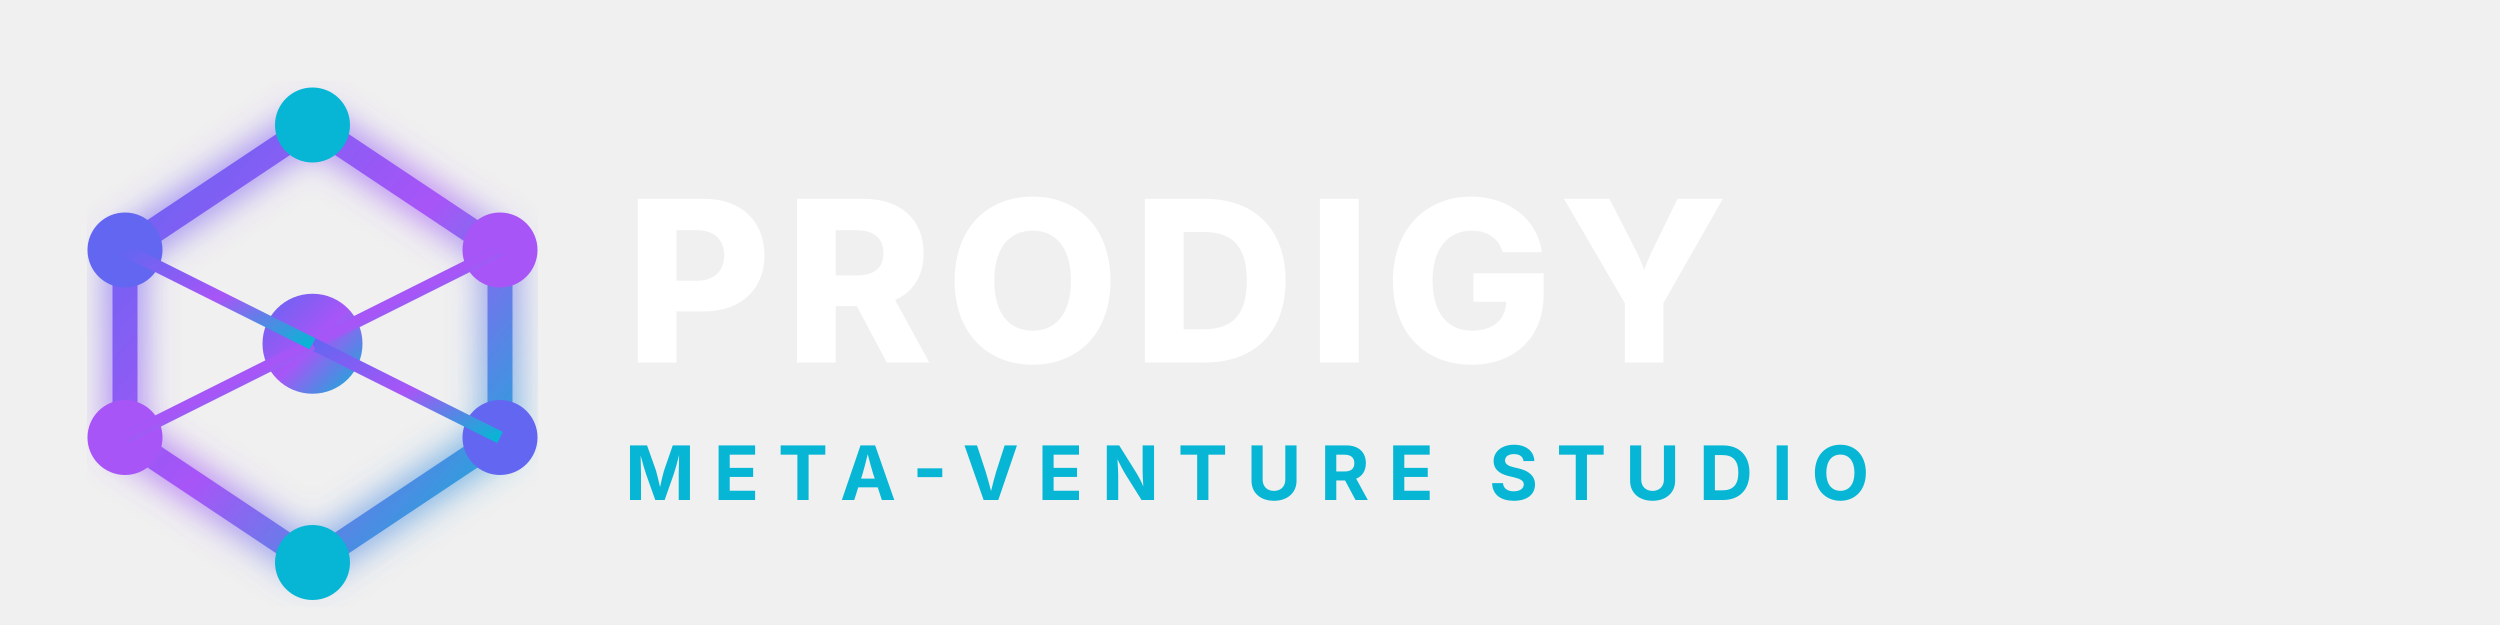
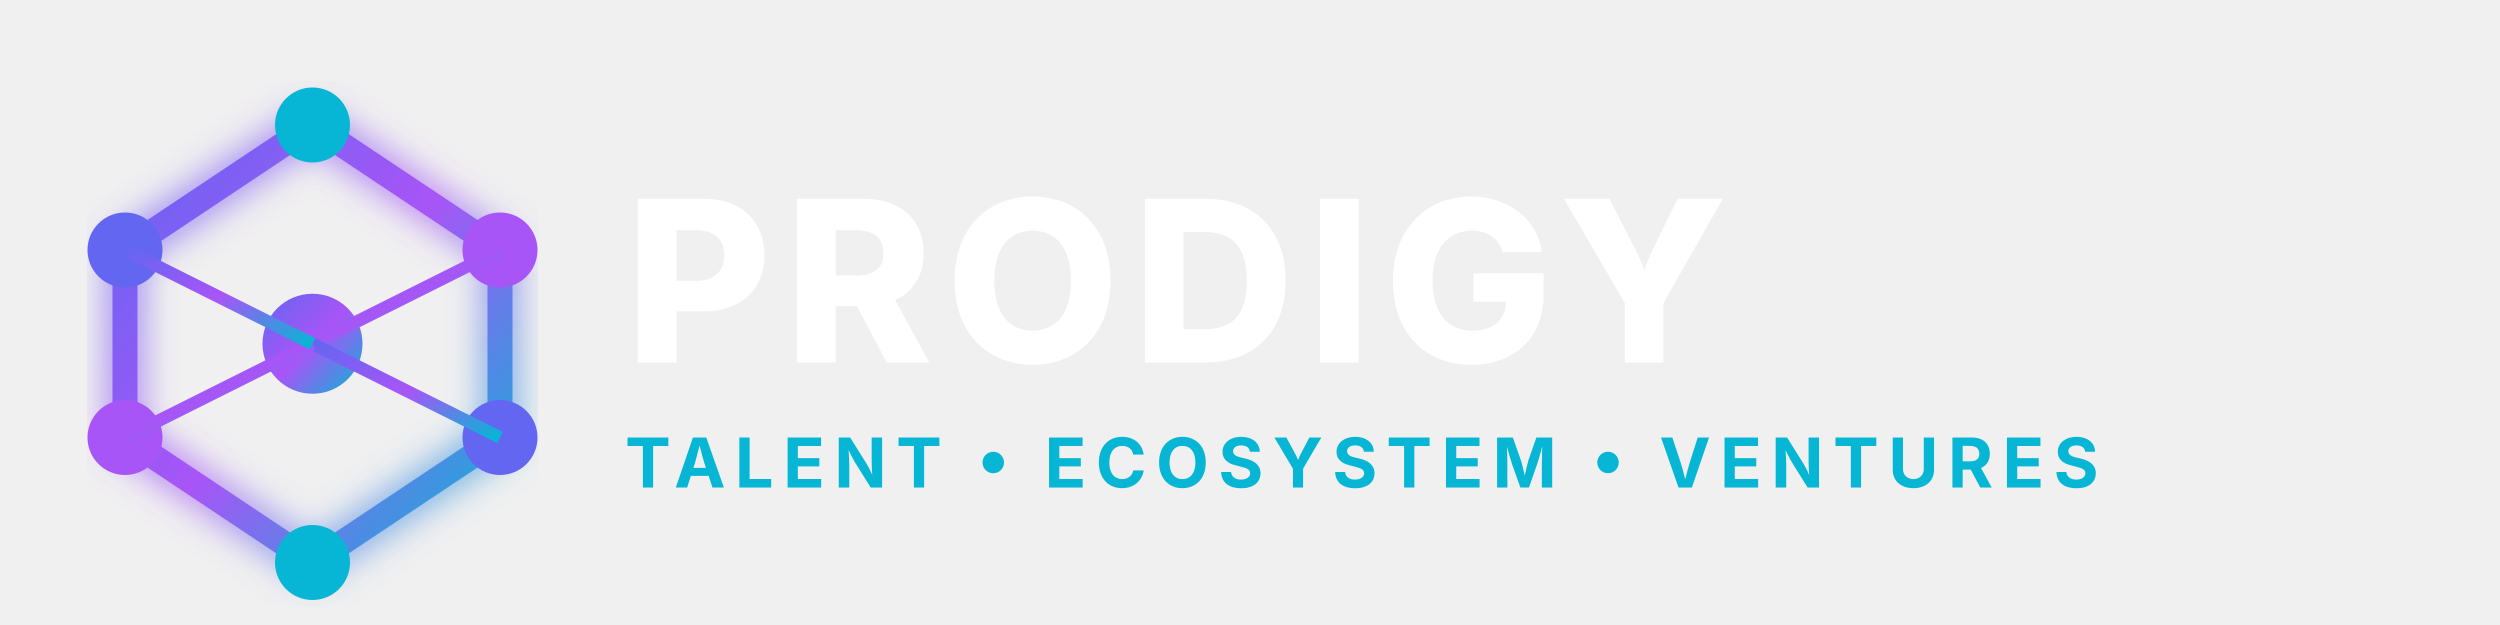
<svg xmlns="http://www.w3.org/2000/svg" viewBox="0 0 400 100" width="400" height="100">
  <defs>
    <linearGradient id="grad1" x1="0%" y1="0%" x2="100%" y2="100%">
      <stop offset="0%" stop-color="#6366f1" />
      <stop offset="50%" stop-color="#a855f7" />
      <stop offset="100%" stop-color="#06b6d4" />
    </linearGradient>
    <filter id="glow">
      <feGaussianBlur stdDeviation="3" result="coloredBlur" />
      <feMerge>
        <feMergeNode in="coloredBlur" />
        <feMergeNode in="SourceGraphic" />
      </feMerge>
    </filter>
  </defs>
  <g transform="translate(10, 10)">
    <polygon points="40,10 70,30 70,60 40,80 10,60 10,30" fill="none" stroke="url(#grad1)" stroke-width="4" filter="url(#glow)" />
    <circle cx="40" cy="10" r="6" fill="#06b6d4" />
    <circle cx="70" cy="30" r="6" fill="#a855f7" />
    <circle cx="70" cy="60" r="6" fill="#6366f1" />
    <circle cx="40" cy="80" r="6" fill="#06b6d4" />
    <circle cx="10" cy="60" r="6" fill="#a855f7" />
    <circle cx="10" cy="30" r="6" fill="#6366f1" />
    <circle cx="40" cy="45" r="8" fill="url(#grad1)" />
    <line x1="40" y1="10" x2="40" y2="45" stroke="url(#grad1)" stroke-width="2" />
    <line x1="70" y1="30" x2="40" y2="45" stroke="url(#grad1)" stroke-width="2" />
    <line x1="70" y1="60" x2="40" y2="45" stroke="url(#grad1)" stroke-width="2" />
    <line x1="40" y1="80" x2="40" y2="45" stroke="url(#grad1)" stroke-width="2" />
    <line x1="10" y1="60" x2="40" y2="45" stroke="url(#grad1)" stroke-width="2" />
    <line x1="10" y1="30" x2="40" y2="45" stroke="url(#grad1)" stroke-width="2" />
  </g>
  <text x="100" y="58" font-family="'Outfit', 'Inter', sans-serif" font-weight="800" font-size="36" fill="#ffffff" letter-spacing="2">
    PRODIGY
  </text>
-   <text x="100" y="80" font-family="'Inter', sans-serif" font-weight="700" font-size="12" fill="#06b6d4" letter-spacing="3">
-     META-VENTURE STUDIO
+   <text x="100" y="78" font-family="'Inter', sans-serif" font-weight="700" font-size="11" fill="#06b6d4" letter-spacing="1.5">
+     TALENT • ECOSYSTEM • VENTURES
  </text>
</svg>
